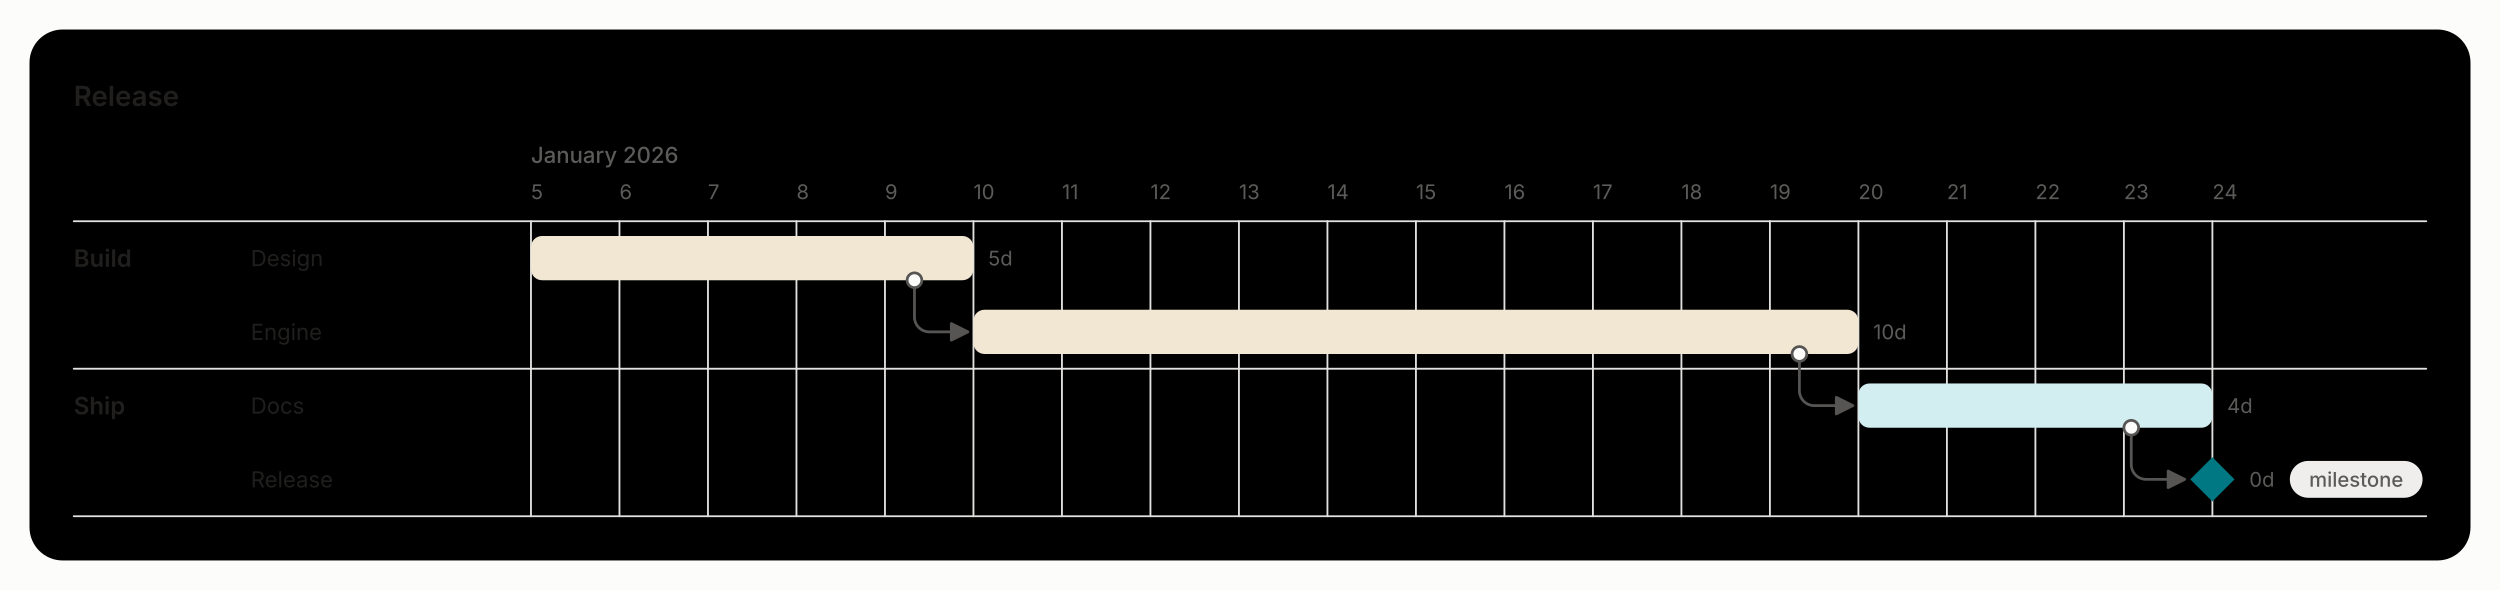
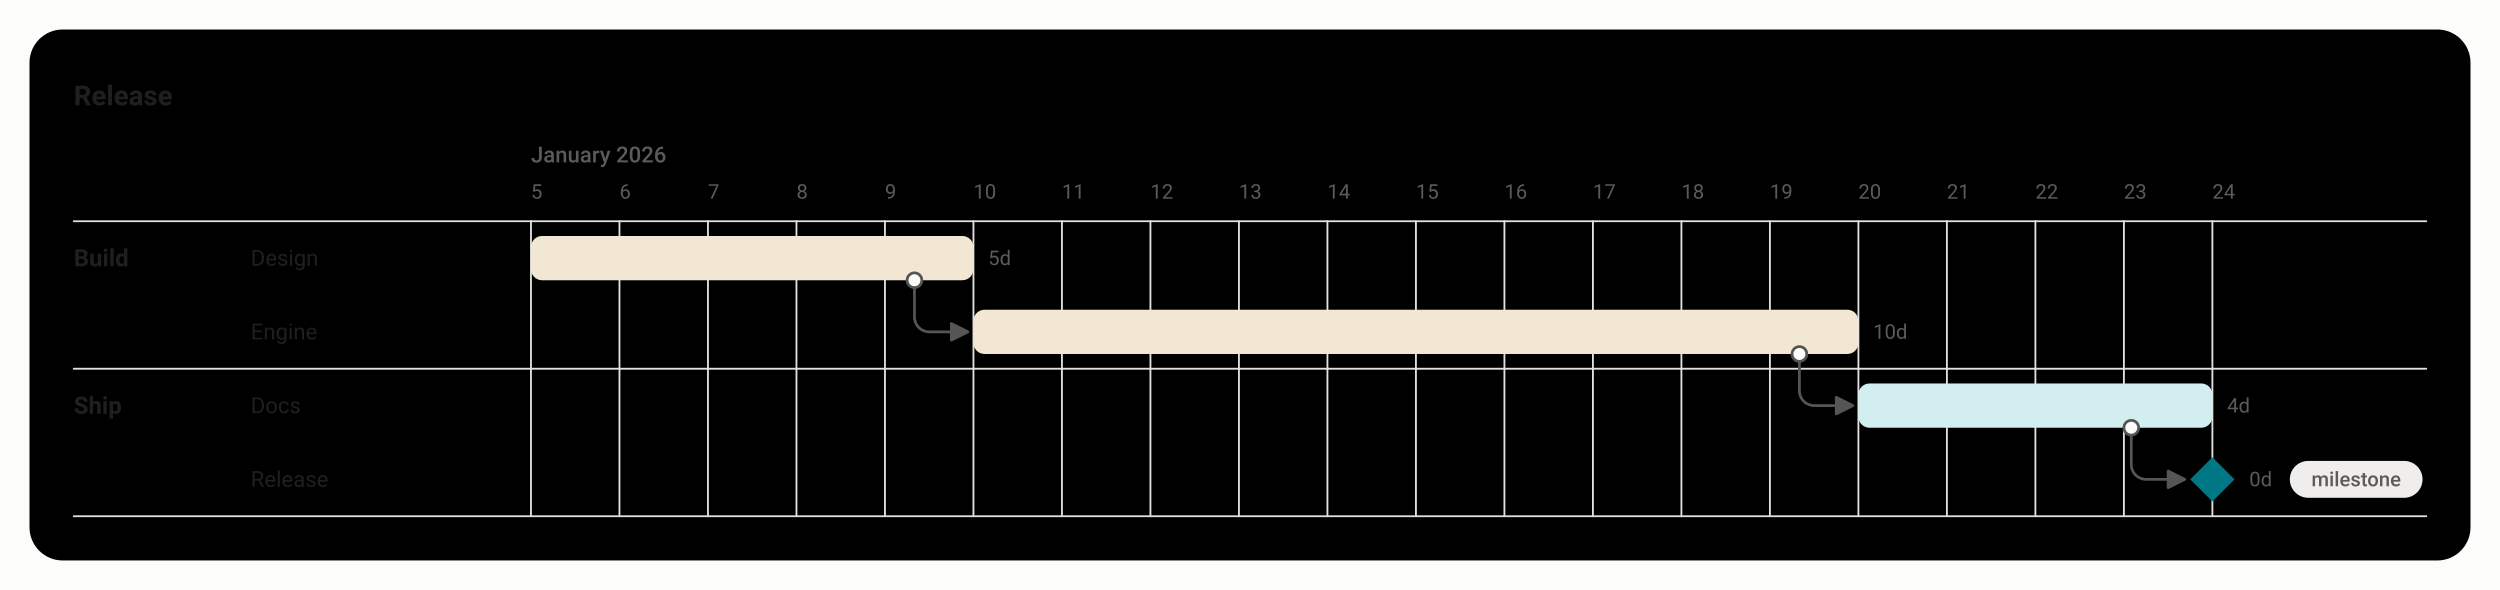
<svg xmlns="http://www.w3.org/2000/svg" class="ursula" data-theme="band" viewBox="0 0 1356 320" width="1356" height="320" role="img">
-   <style>.ursula{font-family:'IBM Plex Sans KR', 'Apple SD Gothic Neo', 'Noto Sans KR', -apple-system, sans-serif}
+   <style>.ursula{font-family:-apple-system, BlinkMacSystemFont, 'Segoe UI', Roboto, 'Helvetica Neue', 'Apple SD Gothic Neo', 'Noto Sans KR', 'Malgun Gothic', sans-serif}
.ursula-bg{fill:var(--ursula-surface,#fcfcfa)}
.ursula-panel{fill:var(--ursula-panel,none)}
- .ursula-title{font:600 15px 'IBM Plex Sans KR', 'Apple SD Gothic Neo', 'Noto Sans KR', -apple-system, sans-serif;fill:var(--ursula-fg,#201f1e)}
- .ursula-body{font:400 12px 'IBM Plex Sans KR', 'Apple SD Gothic Neo', 'Noto Sans KR', -apple-system, sans-serif;fill:var(--ursula-fg,#201f1e)}
- .ursula-zone-name{font:600 13px 'IBM Plex Sans KR', 'Apple SD Gothic Neo', 'Noto Sans KR', -apple-system, sans-serif;fill:var(--ursula-fg,#201f1e)}
- .ursula-axis-name{font:500 12px 'IBM Plex Sans KR', 'Apple SD Gothic Neo', 'Noto Sans KR', -apple-system, sans-serif;fill:var(--ursula-muted,#5b5b59)}
- .ursula-tick{font:400 11px 'IBM Plex Sans KR', 'Apple SD Gothic Neo', 'Noto Sans KR', -apple-system, sans-serif;fill:var(--ursula-muted,#5b5b59);font-variant-numeric:tabular-nums}
- .ursula-tag-text{font:500 11px 'IBM Plex Sans KR', 'Apple SD Gothic Neo', 'Noto Sans KR', -apple-system, sans-serif;fill:var(--ursula-muted,#5b5b59);text-anchor:middle}
+ .ursula-title{font:600 15px -apple-system, BlinkMacSystemFont, 'Segoe UI', Roboto, 'Helvetica Neue', 'Apple SD Gothic Neo', 'Noto Sans KR', 'Malgun Gothic', sans-serif;fill:var(--ursula-fg,#201f1e)}
+ .ursula-body{font:400 12px -apple-system, BlinkMacSystemFont, 'Segoe UI', Roboto, 'Helvetica Neue', 'Apple SD Gothic Neo', 'Noto Sans KR', 'Malgun Gothic', sans-serif;fill:var(--ursula-fg,#201f1e)}
+ .ursula-zone-name{font:600 13px -apple-system, BlinkMacSystemFont, 'Segoe UI', Roboto, 'Helvetica Neue', 'Apple SD Gothic Neo', 'Noto Sans KR', 'Malgun Gothic', sans-serif;fill:var(--ursula-fg,#201f1e)}
+ .ursula-axis-name{font:500 12px -apple-system, BlinkMacSystemFont, 'Segoe UI', Roboto, 'Helvetica Neue', 'Apple SD Gothic Neo', 'Noto Sans KR', 'Malgun Gothic', sans-serif;fill:var(--ursula-muted,#5b5b59)}
+ .ursula-tick{font:400 11px -apple-system, BlinkMacSystemFont, 'Segoe UI', Roboto, 'Helvetica Neue', 'Apple SD Gothic Neo', 'Noto Sans KR', 'Malgun Gothic', sans-serif;fill:var(--ursula-muted,#5b5b59);font-variant-numeric:tabular-nums}
+ .ursula-tag-text{font:500 11px -apple-system, BlinkMacSystemFont, 'Segoe UI', Roboto, 'Helvetica Neue', 'Apple SD Gothic Neo', 'Noto Sans KR', 'Malgun Gothic', sans-serif;fill:var(--ursula-muted,#5b5b59);text-anchor:middle}
.ursula-start{text-anchor:start}
.ursula-tag{fill:var(--ursula-lane,#efeeed)}
.ursula-edge{fill:none;stroke:var(--ursula-line,#565554);stroke-width:1.5;stroke-linecap:round;stroke-linejoin:round}
.ursula-port{display:inline;fill:var(--ursula-surface,#fcfcfa);stroke:var(--ursula-line,#565554);stroke-width:1.5}
.ursula-grid{fill:none;stroke:var(--ursula-hair,#e2e1e0);stroke-width:1;stroke-dasharray:none;stroke-linecap:round}
.ursula-series-1--tint{fill:var(--ursula-s1-tint,#f1e7d2);stroke:var(--ursula-s1,#82641c);stroke-width:0}
.ursula-series-2{fill:var(--ursula-s2,#007883)}
.ursula-series-2--tint{fill:var(--ursula-s2-tint,#d2eef1);stroke:var(--ursula-s2,#007883);stroke-width:0}
.ursula-head{stroke-width:1.5;stroke-linejoin:round}
.ursula-head--edge{fill:var(--ursula-line,#565554);stroke:var(--ursula-line,#565554)}
@media (prefers-color-scheme: dark){
- .ursula{font-family:'IBM Plex Sans KR', 'Apple SD Gothic Neo', 'Noto Sans KR', -apple-system, sans-serif}
+ .ursula{font-family:-apple-system, BlinkMacSystemFont, 'Segoe UI', Roboto, 'Helvetica Neue', 'Apple SD Gothic Neo', 'Noto Sans KR', 'Malgun Gothic', sans-serif}
.ursula-bg{fill:var(--ursula-surface,#171614)}
.ursula-panel{fill:var(--ursula-panel,none)}
- .ursula-title{font:600 15px 'IBM Plex Sans KR', 'Apple SD Gothic Neo', 'Noto Sans KR', -apple-system, sans-serif;fill:var(--ursula-fg,#efeeec)}
- .ursula-body{font:400 12px 'IBM Plex Sans KR', 'Apple SD Gothic Neo', 'Noto Sans KR', -apple-system, sans-serif;fill:var(--ursula-fg,#efeeec)}
- .ursula-zone-name{font:600 13px 'IBM Plex Sans KR', 'Apple SD Gothic Neo', 'Noto Sans KR', -apple-system, sans-serif;fill:var(--ursula-fg,#efeeec)}
- .ursula-axis-name{font:500 12px 'IBM Plex Sans KR', 'Apple SD Gothic Neo', 'Noto Sans KR', -apple-system, sans-serif;fill:var(--ursula-muted,#b2b1af)}
- .ursula-tick{font:400 11px 'IBM Plex Sans KR', 'Apple SD Gothic Neo', 'Noto Sans KR', -apple-system, sans-serif;fill:var(--ursula-muted,#b2b1af);font-variant-numeric:tabular-nums}
- .ursula-tag-text{font:500 11px 'IBM Plex Sans KR', 'Apple SD Gothic Neo', 'Noto Sans KR', -apple-system, sans-serif;fill:var(--ursula-muted,#b2b1af);text-anchor:middle}
+ .ursula-title{font:600 15px -apple-system, BlinkMacSystemFont, 'Segoe UI', Roboto, 'Helvetica Neue', 'Apple SD Gothic Neo', 'Noto Sans KR', 'Malgun Gothic', sans-serif;fill:var(--ursula-fg,#efeeec)}
+ .ursula-body{font:400 12px -apple-system, BlinkMacSystemFont, 'Segoe UI', Roboto, 'Helvetica Neue', 'Apple SD Gothic Neo', 'Noto Sans KR', 'Malgun Gothic', sans-serif;fill:var(--ursula-fg,#efeeec)}
+ .ursula-zone-name{font:600 13px -apple-system, BlinkMacSystemFont, 'Segoe UI', Roboto, 'Helvetica Neue', 'Apple SD Gothic Neo', 'Noto Sans KR', 'Malgun Gothic', sans-serif;fill:var(--ursula-fg,#efeeec)}
+ .ursula-axis-name{font:500 12px -apple-system, BlinkMacSystemFont, 'Segoe UI', Roboto, 'Helvetica Neue', 'Apple SD Gothic Neo', 'Noto Sans KR', 'Malgun Gothic', sans-serif;fill:var(--ursula-muted,#b2b1af)}
+ .ursula-tick{font:400 11px -apple-system, BlinkMacSystemFont, 'Segoe UI', Roboto, 'Helvetica Neue', 'Apple SD Gothic Neo', 'Noto Sans KR', 'Malgun Gothic', sans-serif;fill:var(--ursula-muted,#b2b1af);font-variant-numeric:tabular-nums}
+ .ursula-tag-text{font:500 11px -apple-system, BlinkMacSystemFont, 'Segoe UI', Roboto, 'Helvetica Neue', 'Apple SD Gothic Neo', 'Noto Sans KR', 'Malgun Gothic', sans-serif;fill:var(--ursula-muted,#b2b1af);text-anchor:middle}
.ursula-start{text-anchor:start}
.ursula-tag{fill:var(--ursula-lane,#252422)}
.ursula-edge{fill:none;stroke:var(--ursula-line,#a5a4a2);stroke-width:1.5;stroke-linecap:round;stroke-linejoin:round}
.ursula-port{display:inline;fill:var(--ursula-surface,#171614);stroke:var(--ursula-line,#a5a4a2);stroke-width:1.5}
.ursula-grid{fill:none;stroke:var(--ursula-hair,#2c2b2a);stroke-width:1;stroke-dasharray:none;stroke-linecap:round}
.ursula-series-1--tint{fill:var(--ursula-s1-tint,#3f3112);stroke:var(--ursula-s1,#cdad69);stroke-width:0}
.ursula-series-2{fill:var(--ursula-s2,#5ec3ce)}
.ursula-series-2--tint{fill:var(--ursula-s2-tint,#093a3f);stroke:var(--ursula-s2,#5ec3ce);stroke-width:0}
.ursula-head{stroke-width:1.5;stroke-linejoin:round}
.ursula-head--edge{fill:var(--ursula-line,#a5a4a2);stroke:var(--ursula-line,#a5a4a2)}
}</style>
  <defs>
    <marker id="ursula-arrow-edge-end" viewBox="0 0 9 9" refX="0" refY="4.5" markerWidth="9" markerHeight="9" markerUnits="userSpaceOnUse" orient="auto" overflow="visible">
      <path class="ursula-head ursula-head--edge" d="M0 0L9 4.5L0 9Z" />
    </marker>
  </defs>
  <rect class="ursula-bg" x="0" y="0" width="1356" height="320" />
  <rect class="ursula-panel" x="16" y="16" width="1324" height="288" rx="18" />
  <text class="ursula-title" x="40" y="52" dominant-baseline="central">Release</text>
  <path class="ursula-grid" d="M288 120 L288 280" />
  <text class="ursula-tick ursula-start" x="288" y="104" dominant-baseline="central">5</text>
  <text class="ursula-axis-name" x="288" y="84" dominant-baseline="central">January 2026</text>
  <path class="ursula-grid" d="M336 120 L336 280" />
  <text class="ursula-tick ursula-start" x="336" y="104" dominant-baseline="central">6</text>
  <path class="ursula-grid" d="M384 120 L384 280" />
  <text class="ursula-tick ursula-start" x="384" y="104" dominant-baseline="central">7</text>
  <path class="ursula-grid" d="M432 120 L432 280" />
  <text class="ursula-tick ursula-start" x="432" y="104" dominant-baseline="central">8</text>
  <path class="ursula-grid" d="M480 120 L480 280" />
  <text class="ursula-tick ursula-start" x="480" y="104" dominant-baseline="central">9</text>
  <path class="ursula-grid" d="M528 120 L528 280" />
  <text class="ursula-tick ursula-start" x="528" y="104" dominant-baseline="central">10</text>
  <path class="ursula-grid" d="M576 120 L576 280" />
  <text class="ursula-tick ursula-start" x="576" y="104" dominant-baseline="central">11</text>
  <path class="ursula-grid" d="M624 120 L624 280" />
  <text class="ursula-tick ursula-start" x="624" y="104" dominant-baseline="central">12</text>
  <path class="ursula-grid" d="M672 120 L672 280" />
  <text class="ursula-tick ursula-start" x="672" y="104" dominant-baseline="central">13</text>
  <path class="ursula-grid" d="M720 120 L720 280" />
  <text class="ursula-tick ursula-start" x="720" y="104" dominant-baseline="central">14</text>
  <path class="ursula-grid" d="M768 120 L768 280" />
  <text class="ursula-tick ursula-start" x="768" y="104" dominant-baseline="central">15</text>
  <path class="ursula-grid" d="M816 120 L816 280" />
  <text class="ursula-tick ursula-start" x="816" y="104" dominant-baseline="central">16</text>
  <path class="ursula-grid" d="M864 120 L864 280" />
  <text class="ursula-tick ursula-start" x="864" y="104" dominant-baseline="central">17</text>
  <path class="ursula-grid" d="M912 120 L912 280" />
  <text class="ursula-tick ursula-start" x="912" y="104" dominant-baseline="central">18</text>
  <path class="ursula-grid" d="M960 120 L960 280" />
  <text class="ursula-tick ursula-start" x="960" y="104" dominant-baseline="central">19</text>
  <path class="ursula-grid" d="M1008 120 L1008 280" />
  <text class="ursula-tick ursula-start" x="1008" y="104" dominant-baseline="central">20</text>
  <path class="ursula-grid" d="M1056 120 L1056 280" />
  <text class="ursula-tick ursula-start" x="1056" y="104" dominant-baseline="central">21</text>
  <path class="ursula-grid" d="M1104 120 L1104 280" />
  <text class="ursula-tick ursula-start" x="1104" y="104" dominant-baseline="central">22</text>
  <path class="ursula-grid" d="M1152 120 L1152 280" />
  <text class="ursula-tick ursula-start" x="1152" y="104" dominant-baseline="central">23</text>
  <path class="ursula-grid" d="M1200 120 L1200 280" />
  <text class="ursula-tick ursula-start" x="1200" y="104" dominant-baseline="central">24</text>
  <path class="ursula-grid" d="M40 120 L1316 120" />
  <path class="ursula-grid" d="M40 200 L1316 200" />
  <path class="ursula-grid" d="M40 280 L1316 280" />
  <text class="ursula-zone-name" x="40" y="140" dominant-baseline="central">Build</text>
  <text class="ursula-zone-name" x="40" y="220" dominant-baseline="central">Ship</text>
  <text class="ursula-body" x="136" y="140" dominant-baseline="central">Design</text>
  <text class="ursula-body" x="136" y="180" dominant-baseline="central">Engine</text>
  <text class="ursula-body" x="136" y="220" dominant-baseline="central">Docs</text>
  <text class="ursula-body" x="136" y="260" dominant-baseline="central">Release</text>
  <path class="ursula-edge ursula-edge--arrow" d="M496 152 L496 172 A8 8 0 0 0 504 180 L516 180" marker-end="url(#ursula-arrow-edge-end)" data-from="a1" data-to="a2" />
  <path class="ursula-edge ursula-edge--arrow" d="M976 192 L976 212 A8 8 0 0 0 984 220 L996 220" marker-end="url(#ursula-arrow-edge-end)" data-from="a2" data-to="b1" />
  <path class="ursula-edge ursula-edge--arrow" d="M1156 232 L1156 252 A8 8 0 0 0 1164 260 L1176 260" marker-end="url(#ursula-arrow-edge-end)" data-from="b1" data-to="task4" />
  <rect class="ursula-band ursula-series-1--tint" x="288" y="128" width="240" height="24" rx="6" data-task="a1" />
  <text class="ursula-tick ursula-start" x="536" y="140" dominant-baseline="central">5d</text>
  <rect class="ursula-band ursula-series-1--tint" x="528" y="168" width="480" height="24" rx="6" data-task="a2" />
  <text class="ursula-tick ursula-start" x="1016" y="180" dominant-baseline="central">10d</text>
  <rect class="ursula-band ursula-series-2--tint" x="1008" y="208" width="192" height="24" rx="6" data-task="b1" />
  <text class="ursula-tick ursula-start" x="1208" y="220" dominant-baseline="central">4d</text>
  <path class="ursula-series-2" d="M1188 260 L1200 248 L1212 260 L1200 272 Z" data-task="task4" />
  <text class="ursula-tick ursula-start" x="1220" y="260" dominant-baseline="central">0d</text>
  <rect class="ursula-tag" x="1242" y="250" width="72" height="20" rx="10" />
  <text class="ursula-tag-text" x="1278" y="260" dominant-baseline="central">milestone</text>
  <circle class="ursula-port" cx="496" cy="152" r="4" />
  <circle class="ursula-port" cx="976" cy="192" r="4" />
  <circle class="ursula-port" cx="1156" cy="232" r="4" />
</svg>
